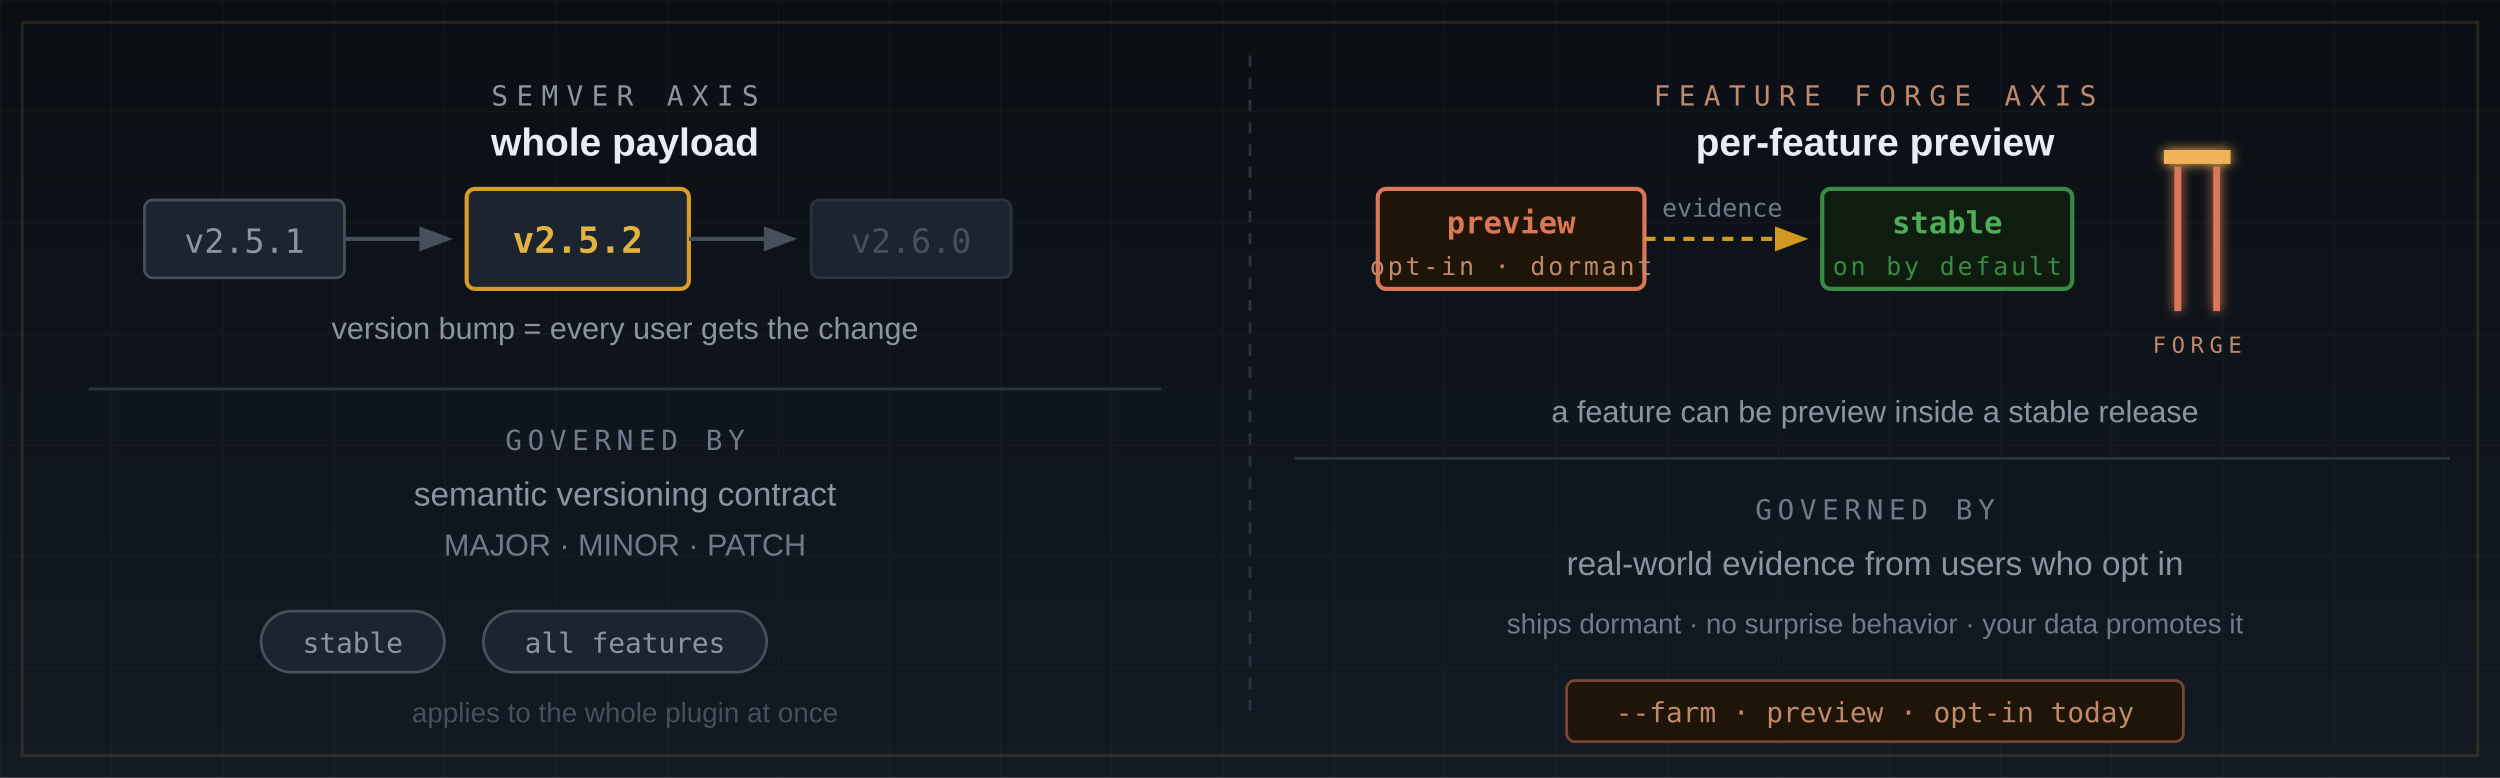
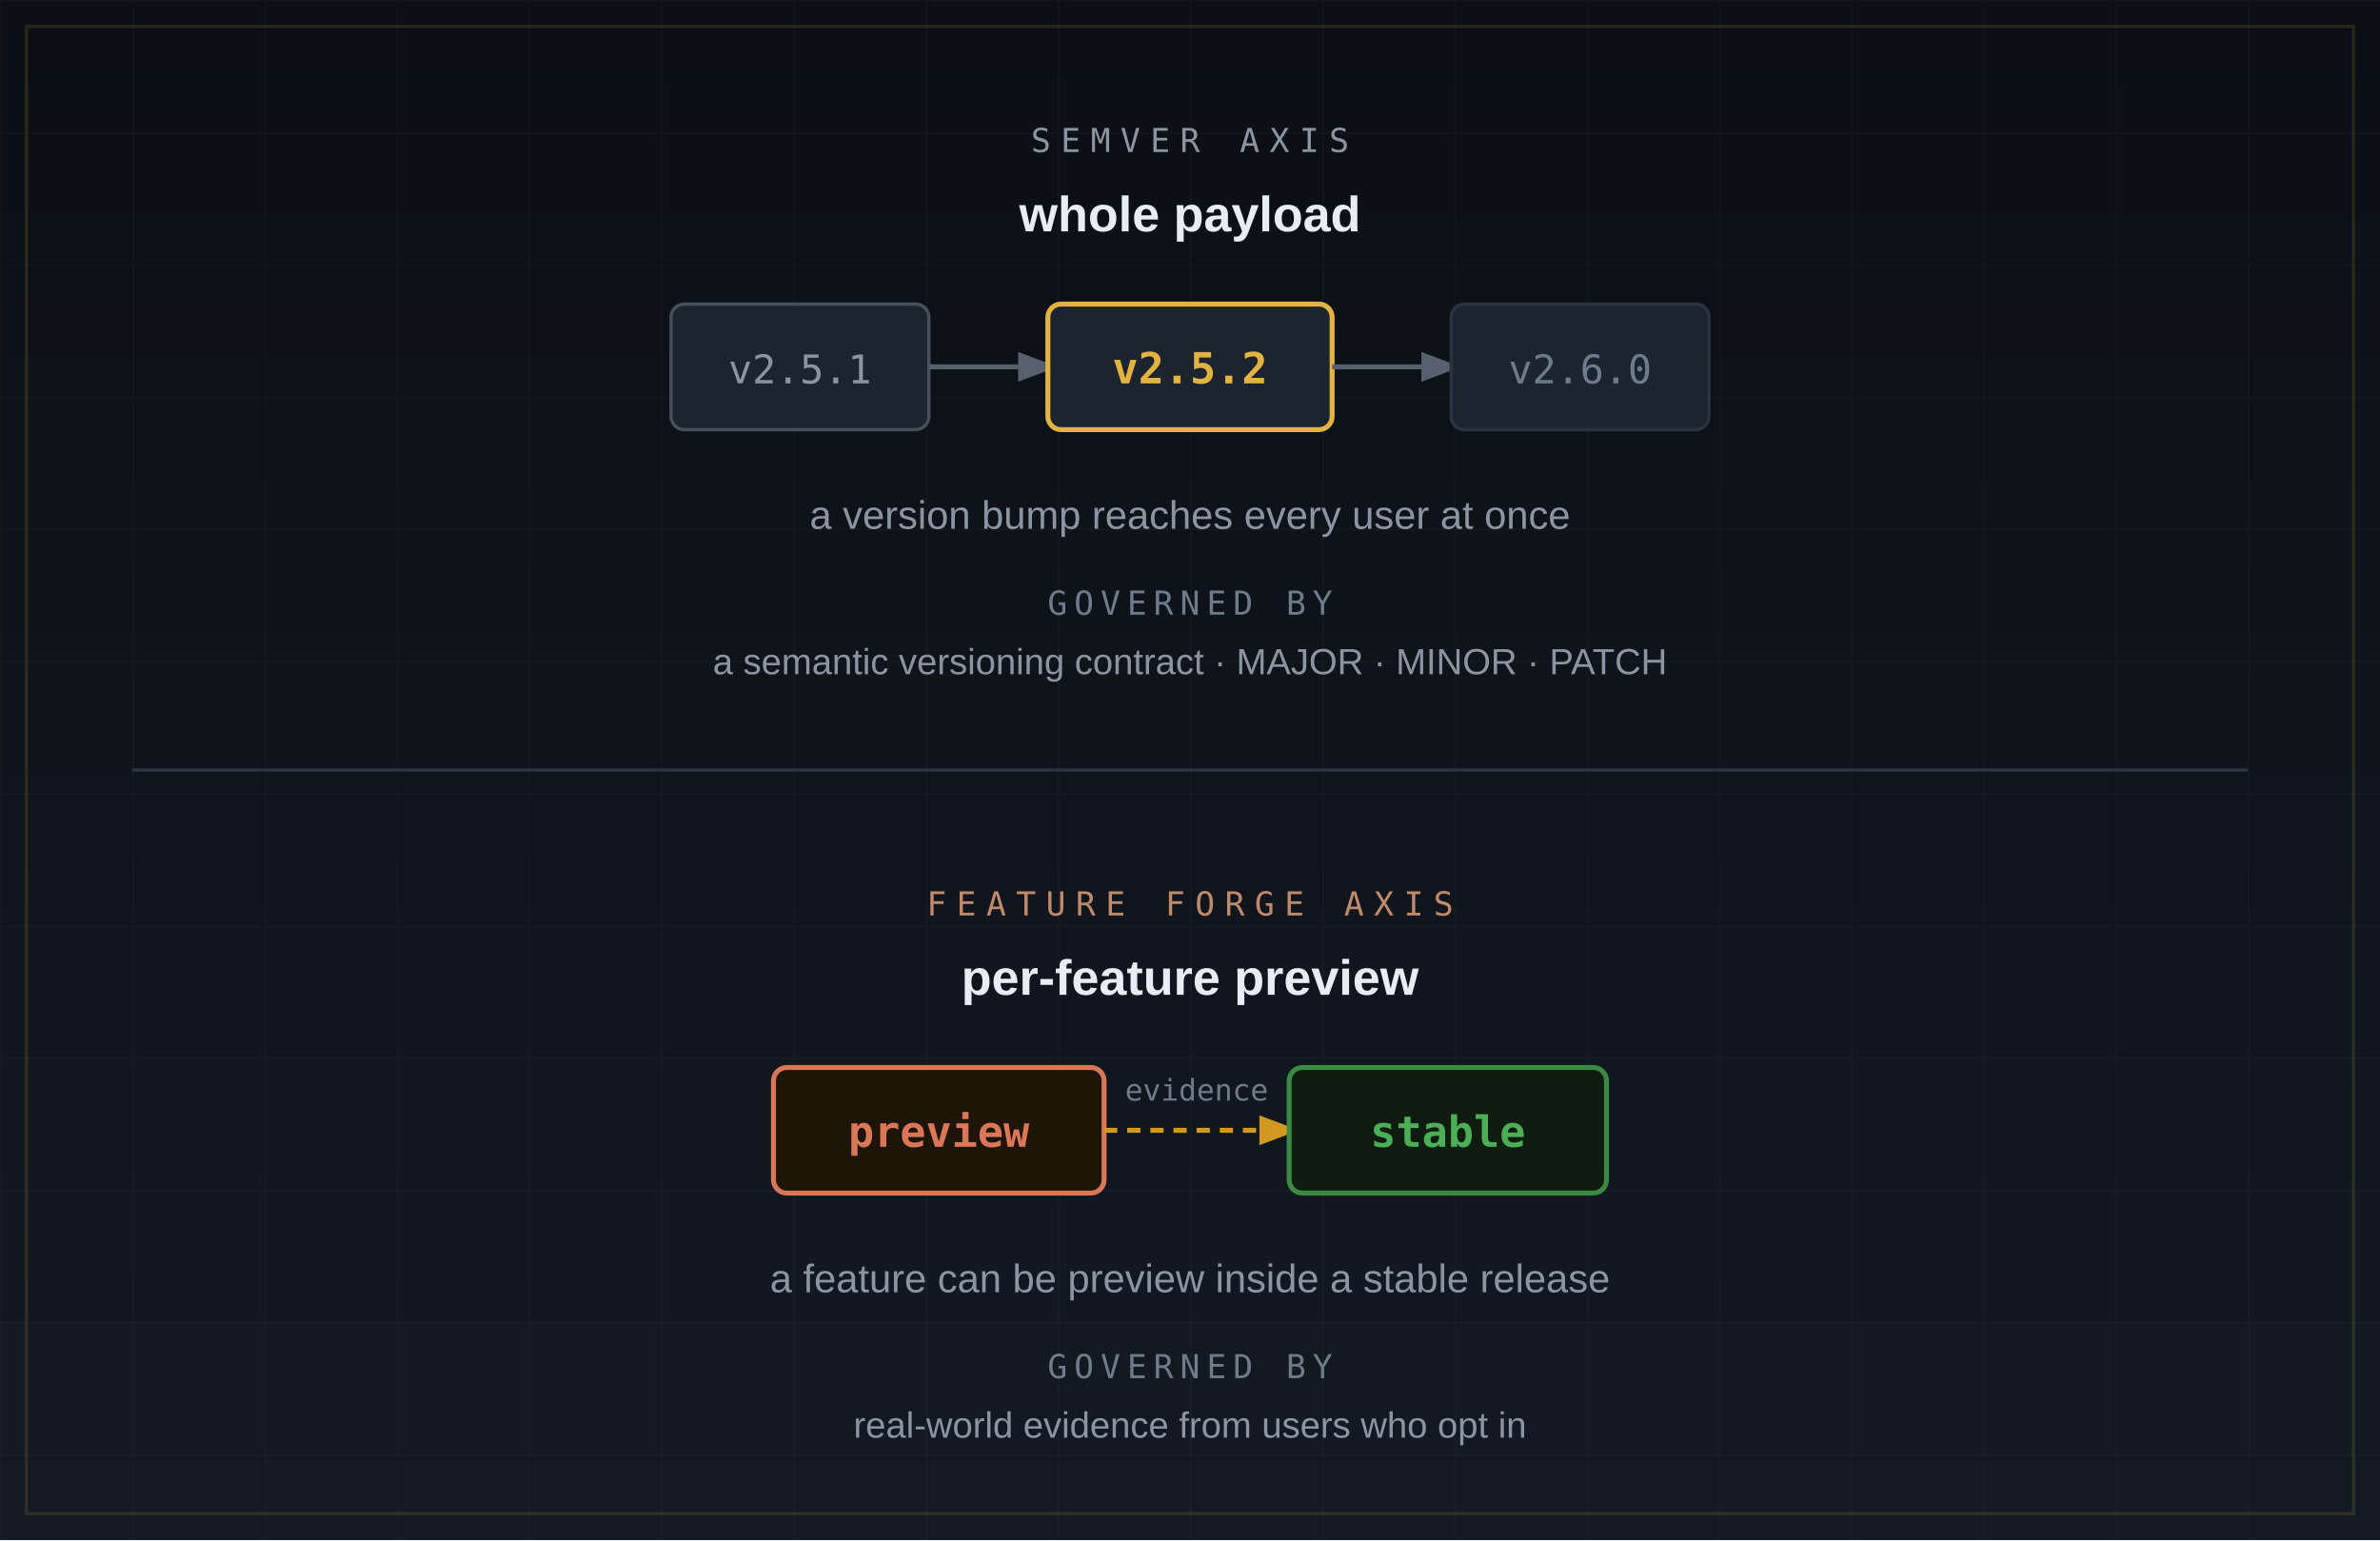
- <svg xmlns="http://www.w3.org/2000/svg" viewBox="0 0 900 280" role="img" aria-label="Two-axis labeling model. SemVer governs the whole plugin payload: a version bump means every user gets the change. Feature Forge governs individual features: a feature can be preview (opt-in, dormant) or stable (on by default, evidence-promoted).">
+ <svg xmlns="http://www.w3.org/2000/svg" viewBox="0 0 720 466" role="img" aria-label="Two-axis labeling model, stacked. Top band, the SemVer axis, governs the whole plugin payload: versions progress v2.5.1, v2.5.2 (current), v2.6.0, and a version bump reaches every user at once. Bottom band, the Feature Forge axis, governs individual features: a feature moves from preview (opt-in, dormant) to stable (on by default) on real-world evidence, and can be preview inside a stable release.">
  <defs>
    <linearGradient id="ta-bg" x1="0" y1="0" x2="0" y2="1">
      <stop offset="0" stop-color="#0b0f14" />
      <stop offset="1" stop-color="#131a23" />
    </linearGradient>
    <pattern id="ta-grid" width="40" height="40" patternUnits="userSpaceOnUse">
      <path d="M 40 0 L 0 0 0 40" fill="none" stroke="#e6edf3" stroke-opacity="0.028" stroke-width="1" />
    </pattern>
-     <filter id="ta-glow" x="-60%" y="-60%" width="220%" height="220%">
-       <feGaussianBlur stdDeviation="2.2" result="b" />
-       <feMerge>
-         <feMergeNode in="b" />
-         <feMergeNode in="SourceGraphic" />
-       </feMerge>
-     </filter>
    <marker id="ta-arrow" markerWidth="8" markerHeight="8" refX="6" refY="3" orient="auto">
-       <path d="M0,0 L0,6 L8,3 Z" fill="#46505a" />
+       <path d="M0,0 L0,6 L8,3 Z" fill="#56616d" />
    </marker>
    <marker id="ta-arrow-gold" markerWidth="8" markerHeight="8" refX="6" refY="3" orient="auto">
      <path d="M0,0 L0,6 L8,3 Z" fill="#d29922" />
    </marker>
  </defs>
-   <rect width="900" height="280" fill="url(#ta-bg)" />
-   <rect width="900" height="280" fill="url(#ta-grid)" />
-   <rect x="8" y="8" width="884" height="264" fill="none" stroke="#e3b341" stroke-opacity="0.14" stroke-width="1" />
-   <line x1="450" y1="20" x2="450" y2="260" stroke="#2a3340" stroke-width="1" stroke-dasharray="4 4" />
-   <text x="225" y="38" text-anchor="middle" font-family="ui-monospace, 'Cascadia Code', Consolas, monospace" font-size="10" letter-spacing="3" fill="#8b95a2">SEMVER AXIS</text>
-   <text x="225" y="56" text-anchor="middle" font-family="'Segoe UI', -apple-system, 'Helvetica Neue', Arial, sans-serif" font-size="14" fill="#e6edf3" font-weight="600">whole payload</text>
-   <rect x="52" y="72" width="72" height="28" rx="3" fill="#1c2430" stroke="#46505a" stroke-width="1" />
-   <text x="88" y="91" text-anchor="middle" font-family="ui-monospace, 'Cascadia Code', Consolas, monospace" font-size="12" fill="#8b95a2">v2.5.1</text>
-   <line x1="124" y1="86" x2="160" y2="86" stroke="#46505a" stroke-width="1.5" marker-end="url(#ta-arrow)" />
-   <rect x="168" y="68" width="80" height="36" rx="3" fill="#1c2430" stroke="#d29922" stroke-width="1.5" />
-   <text x="208" y="91" text-anchor="middle" font-family="ui-monospace, 'Cascadia Code', Consolas, monospace" font-size="13" fill="#e3b341" font-weight="700">v2.5.2</text>
-   <rect x="168" y="68" width="80" height="36" rx="3" fill="none" stroke="#e3b341" stroke-opacity="0.22" stroke-width="1" />
-   <line x1="248" y1="86" x2="284" y2="86" stroke="#46505a" stroke-width="1.5" marker-end="url(#ta-arrow)" />
-   <rect x="292" y="72" width="72" height="28" rx="3" fill="#1c2430" stroke="#2a3340" stroke-width="1" />
-   <text x="328" y="91" text-anchor="middle" font-family="ui-monospace, 'Cascadia Code', Consolas, monospace" font-size="12" fill="#46505a">v2.6.0</text>
-   <text x="225" y="122" text-anchor="middle" font-family="'Segoe UI', -apple-system, 'Helvetica Neue', Arial, sans-serif" font-size="11" fill="#8b95a2">version bump = every user gets the change</text>
-   <line x1="32" y1="140" x2="418" y2="140" stroke="#2a3340" stroke-width="1" />
-   <text x="225" y="162" text-anchor="middle" font-family="ui-monospace, 'Cascadia Code', Consolas, monospace" font-size="10" letter-spacing="2" fill="#6e7b8b">GOVERNED BY</text>
-   <text x="225" y="182" text-anchor="middle" font-family="'Segoe UI', -apple-system, 'Helvetica Neue', Arial, sans-serif" font-size="12" fill="#8b95a2">semantic versioning contract</text>
-   <text x="225" y="200" text-anchor="middle" font-family="'Segoe UI', -apple-system, 'Helvetica Neue', Arial, sans-serif" font-size="11" fill="#6e7b8b">MAJOR · MINOR · PATCH</text>
-   <rect x="94" y="220" width="66" height="22" rx="11" fill="#1c2430" stroke="#46505a" stroke-width="1" />
-   <text x="127" y="235" text-anchor="middle" font-family="ui-monospace, 'Cascadia Code', Consolas, monospace" font-size="10" fill="#8b95a2">stable</text>
-   <rect x="174" y="220" width="102" height="22" rx="11" fill="#1c2430" stroke="#46505a" stroke-width="1" />
-   <text x="225" y="235" text-anchor="middle" font-family="ui-monospace, 'Cascadia Code', Consolas, monospace" font-size="10" fill="#8b95a2">all features</text>
-   <text x="225" y="260" text-anchor="middle" font-family="'Segoe UI', -apple-system, 'Helvetica Neue', Arial, sans-serif" font-size="10" fill="#46505a">applies to the whole plugin at once</text>
-   <text x="675" y="38" text-anchor="middle" font-family="ui-monospace, 'Cascadia Code', Consolas, monospace" font-size="10" letter-spacing="3" fill="#c08a6a">FEATURE FORGE AXIS</text>
-   <text x="675" y="56" text-anchor="middle" font-family="'Segoe UI', -apple-system, 'Helvetica Neue', Arial, sans-serif" font-size="14" fill="#e6edf3" font-weight="600">per-feature preview</text>
-   <rect x="496" y="68" width="96" height="36" rx="3" fill="#1e1408" stroke="#d97757" stroke-width="1.5" />
-   <text x="544" y="84" text-anchor="middle" font-family="ui-monospace, 'Cascadia Code', Consolas, monospace" font-size="11" fill="#d97757" font-weight="700">preview</text>
-   <text x="544" y="99" text-anchor="middle" font-family="ui-monospace, 'Cascadia Code', Consolas, monospace" font-size="9" fill="#c08a6a" letter-spacing="1">opt-in · dormant</text>
-   <line x1="592" y1="86" x2="648" y2="86" stroke="#d29922" stroke-width="1.5" marker-end="url(#ta-arrow-gold)" stroke-dasharray="4 3" />
-   <text x="620" y="78" text-anchor="middle" font-family="ui-monospace, 'Cascadia Code', Consolas, monospace" font-size="9" fill="#6e7b8b">evidence</text>
-   <rect x="656" y="68" width="90" height="36" rx="3" fill="#0f1c10" stroke="#3a8a44" stroke-width="1.5" />
-   <text x="701" y="84" text-anchor="middle" font-family="ui-monospace, 'Cascadia Code', Consolas, monospace" font-size="11" fill="#4caf57" font-weight="700">stable</text>
-   <text x="701" y="99" text-anchor="middle" font-family="ui-monospace, 'Cascadia Code', Consolas, monospace" font-size="9" fill="#3a8a44" letter-spacing="1">on by default</text>
-   <g filter="url(#ta-glow)">
-     <line x1="784" y1="60" x2="784" y2="112" stroke="#d97757" stroke-width="2.5" />
-     <line x1="798" y1="60" x2="798" y2="112" stroke="#d97757" stroke-width="2.5" />
-     <rect x="779" y="54" width="24" height="5" fill="#f0b35a" />
-   </g>
-   <text x="791" y="127" text-anchor="middle" font-family="ui-monospace, 'Cascadia Code', Consolas, monospace" font-size="8" letter-spacing="2" fill="#c08a6a">FORGE</text>
-   <text x="675" y="152" text-anchor="middle" font-family="'Segoe UI', -apple-system, 'Helvetica Neue', Arial, sans-serif" font-size="11" fill="#8b95a2">a feature can be preview inside a stable release</text>
-   <line x1="466" y1="165" x2="882" y2="165" stroke="#2a3340" stroke-width="1" />
-   <text x="675" y="187" text-anchor="middle" font-family="ui-monospace, 'Cascadia Code', Consolas, monospace" font-size="10" letter-spacing="2" fill="#6e7b8b">GOVERNED BY</text>
-   <text x="675" y="207" text-anchor="middle" font-family="'Segoe UI', -apple-system, 'Helvetica Neue', Arial, sans-serif" font-size="12" fill="#8b95a2">real-world evidence from users who opt in</text>
-   <text x="675" y="228" text-anchor="middle" font-family="'Segoe UI', -apple-system, 'Helvetica Neue', Arial, sans-serif" font-size="10" fill="#6e7b8b">ships dormant · no surprise behavior · your data promotes it</text>
-   <rect x="564" y="245" width="222" height="22" rx="3" fill="#1e1408" stroke="#d97757" stroke-opacity="0.5" stroke-width="1" />
-   <text x="675" y="260" text-anchor="middle" font-family="ui-monospace, 'Cascadia Code', Consolas, monospace" font-size="10" fill="#c08a6a">--farm · preview · opt-in today</text>
+   <rect width="720" height="466" fill="url(#ta-bg)" />
+   <rect width="720" height="466" fill="url(#ta-grid)" />
+   <rect x="8" y="8" width="704" height="450" fill="none" stroke="#e3b341" stroke-opacity="0.14" stroke-width="1" />
+   <text x="360" y="46" text-anchor="middle" font-family="ui-monospace, 'Cascadia Code', Consolas, monospace" font-size="10" letter-spacing="3" fill="#8b95a2">SEMVER AXIS</text>
+   <text x="360" y="70" text-anchor="middle" font-family="'Segoe UI', -apple-system, 'Helvetica Neue', Arial, sans-serif" font-size="15" fill="#e6edf3" font-weight="600">whole payload</text>
+   <rect x="203" y="92" width="78" height="38" rx="4" fill="#1c2430" stroke="#46505a" stroke-width="1" />
+   <text x="242" y="116" text-anchor="middle" font-family="ui-monospace, 'Cascadia Code', Consolas, monospace" font-size="12" fill="#8b95a2">v2.5.1</text>
+   <line x1="281" y1="111" x2="317" y2="111" stroke="#56616d" stroke-width="1.5" marker-end="url(#ta-arrow)" />
+   <rect x="317" y="92" width="86" height="38" rx="4" fill="#1c2430" stroke="#e3b341" stroke-width="1.5" />
+   <text x="360" y="116" text-anchor="middle" font-family="ui-monospace, 'Cascadia Code', Consolas, monospace" font-size="13" fill="#e3b341" font-weight="700">v2.5.2</text>
+   <line x1="403" y1="111" x2="439" y2="111" stroke="#56616d" stroke-width="1.5" marker-end="url(#ta-arrow)" />
+   <rect x="439" y="92" width="78" height="38" rx="4" fill="#1c2430" stroke="#2a3340" stroke-width="1" />
+   <text x="478" y="116" text-anchor="middle" font-family="ui-monospace, 'Cascadia Code', Consolas, monospace" font-size="12" fill="#6e7b8b">v2.6.0</text>
+   <text x="360" y="160" text-anchor="middle" font-family="'Segoe UI', -apple-system, 'Helvetica Neue', Arial, sans-serif" font-size="12" fill="#8b95a2">a version bump reaches every user at once</text>
+   <text x="360" y="186" text-anchor="middle" font-family="ui-monospace, 'Cascadia Code', Consolas, monospace" font-size="10" letter-spacing="2" fill="#6e7b8b">GOVERNED BY</text>
+   <text x="360" y="204" text-anchor="middle" font-family="'Segoe UI', -apple-system, 'Helvetica Neue', Arial, sans-serif" font-size="11" fill="#8b95a2">a semantic versioning contract · MAJOR · MINOR · PATCH</text>
+   <line x1="40" y1="233" x2="680" y2="233" stroke="#2a3340" stroke-width="1" />
+   <text x="360" y="277" text-anchor="middle" font-family="ui-monospace, 'Cascadia Code', Consolas, monospace" font-size="10" letter-spacing="3" fill="#c08a6a">FEATURE FORGE AXIS</text>
+   <text x="360" y="301" text-anchor="middle" font-family="'Segoe UI', -apple-system, 'Helvetica Neue', Arial, sans-serif" font-size="15" fill="#e6edf3" font-weight="600">per-feature preview</text>
+   <rect x="234" y="323" width="100" height="38" rx="4" fill="#1e1408" stroke="#d97757" stroke-width="1.5" />
+   <text x="284" y="347" text-anchor="middle" font-family="ui-monospace, 'Cascadia Code', Consolas, monospace" font-size="13" fill="#d97757" font-weight="700">preview</text>
+   <text x="362" y="333" text-anchor="middle" font-family="ui-monospace, 'Cascadia Code', Consolas, monospace" font-size="9" fill="#6e7b8b">evidence</text>
+   <line x1="334" y1="342" x2="390" y2="342" stroke="#d29922" stroke-width="1.5" stroke-dasharray="4 3" marker-end="url(#ta-arrow-gold)" />
+   <rect x="390" y="323" width="96" height="38" rx="4" fill="#0f1c10" stroke="#3a8a44" stroke-width="1.5" />
+   <text x="438" y="347" text-anchor="middle" font-family="ui-monospace, 'Cascadia Code', Consolas, monospace" font-size="13" fill="#4caf57" font-weight="700">stable</text>
+   <text x="360" y="391" text-anchor="middle" font-family="'Segoe UI', -apple-system, 'Helvetica Neue', Arial, sans-serif" font-size="12" fill="#8b95a2">a feature can be preview inside a stable release</text>
+   <text x="360" y="417" text-anchor="middle" font-family="ui-monospace, 'Cascadia Code', Consolas, monospace" font-size="10" letter-spacing="2" fill="#6e7b8b">GOVERNED BY</text>
+   <text x="360" y="435" text-anchor="middle" font-family="'Segoe UI', -apple-system, 'Helvetica Neue', Arial, sans-serif" font-size="11" fill="#8b95a2">real-world evidence from users who opt in</text>
</svg>
